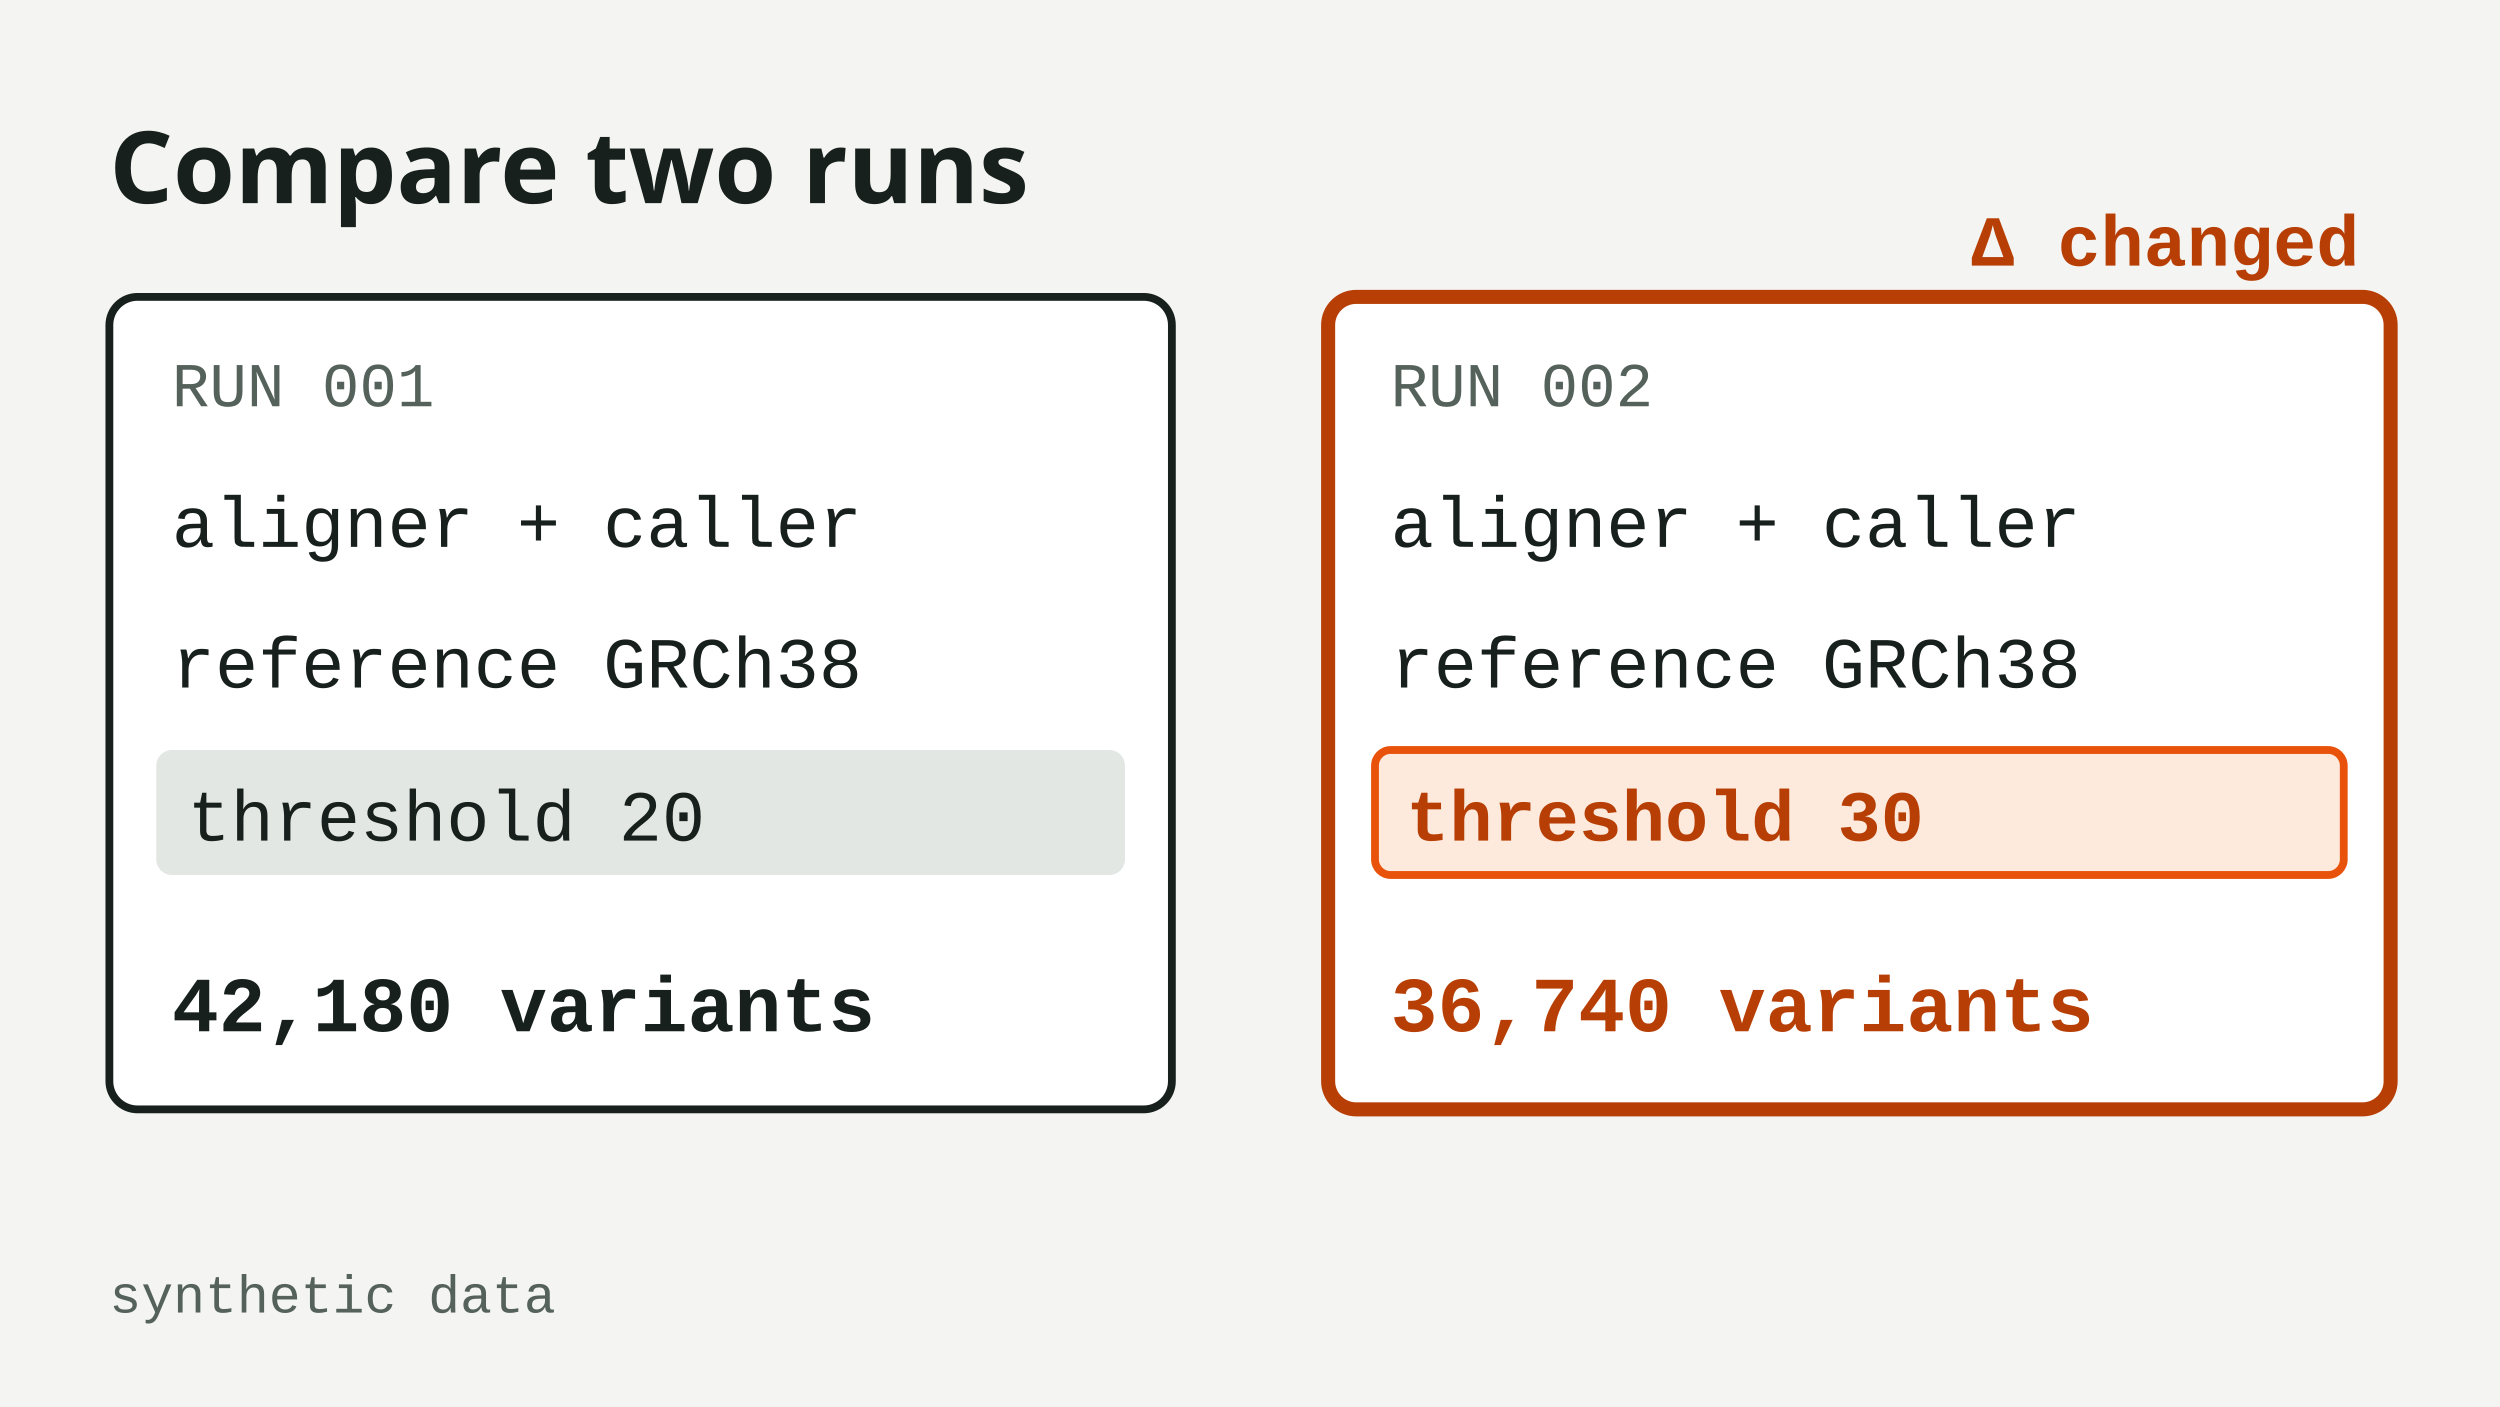
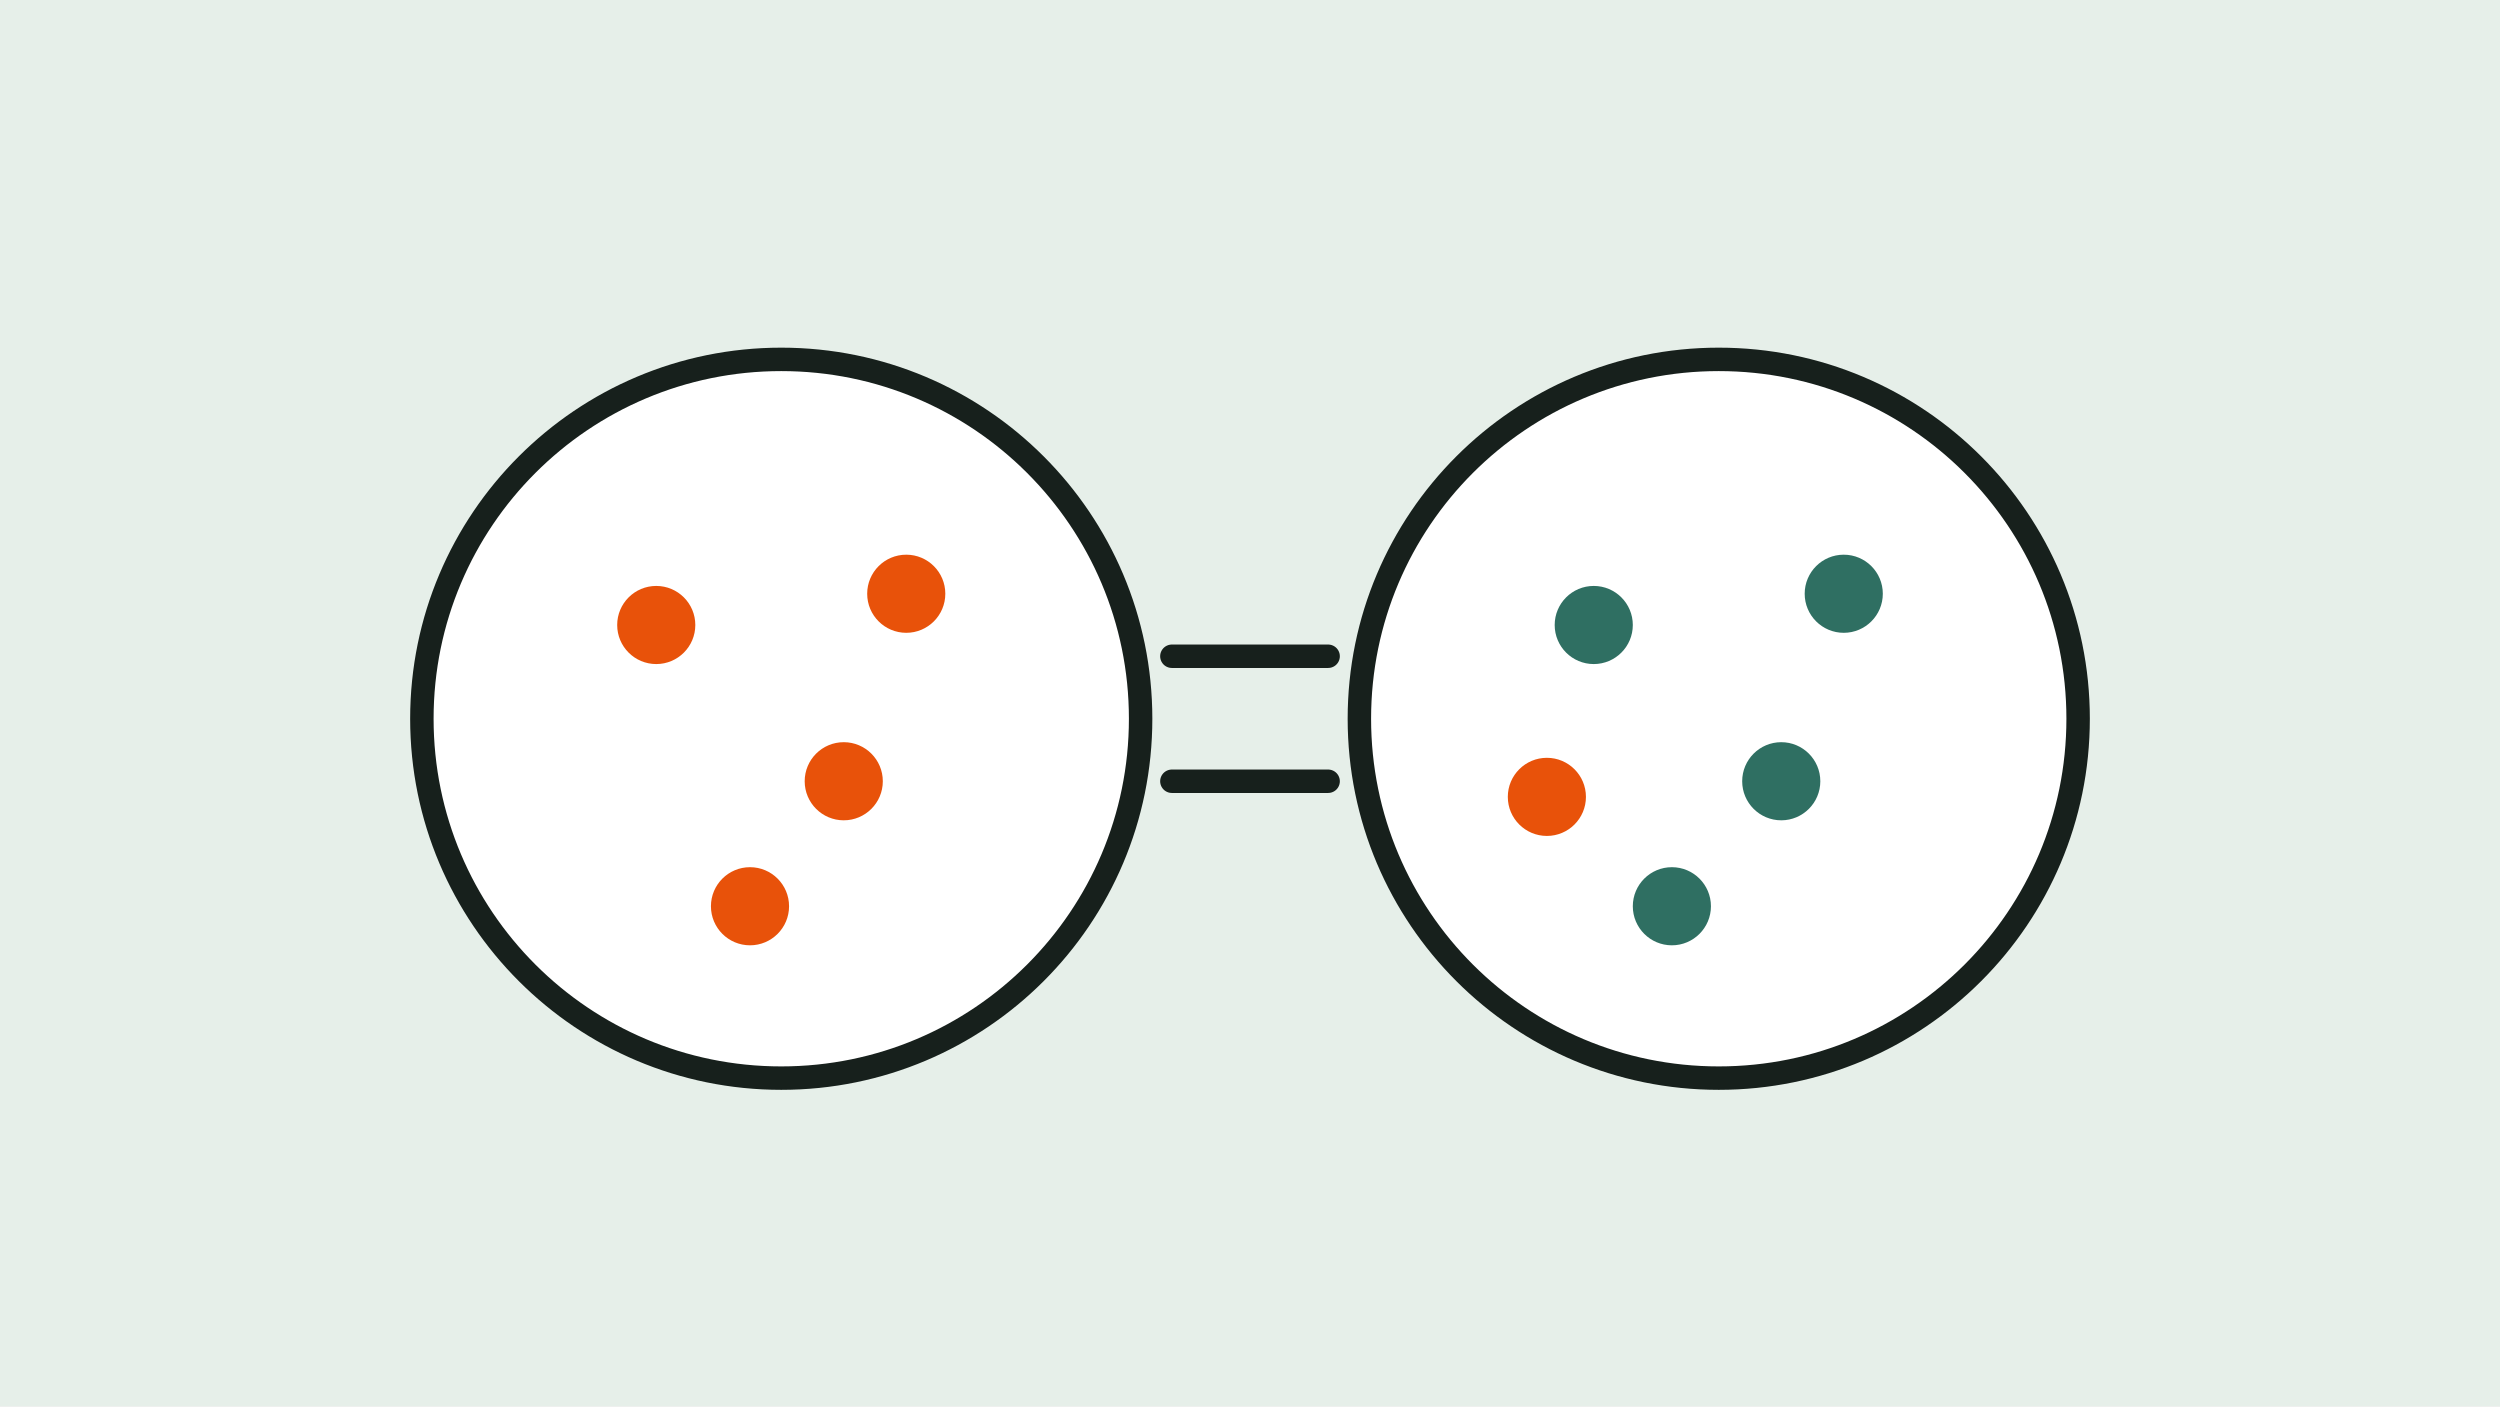
- <svg xmlns="http://www.w3.org/2000/svg" viewBox="0 0 1600 900" width="1600" height="900" font-family="ui-monospace,Menlo,Consolas,'Liberation Mono',monospace">
-   <rect width="1600" height="900" fill="#f4f5f2" />
-   <g stroke="#17201c" stroke-width="5" fill="#fff">
-     <rect x="70" y="190" width="680" height="520" rx="18" />
-     <rect x="850" y="190" width="680" height="520" rx="18" />
+ <svg xmlns="http://www.w3.org/2000/svg" viewBox="0 0 320 180" width="1600" height="900">
+   <rect width="320" height="180" fill="#e6efe9" />
+   <circle cx="100" cy="92" r="46" fill="#fff" stroke="#17201c" stroke-width="3" />
+   <circle cx="220" cy="92" r="46" fill="#fff" stroke="#17201c" stroke-width="3" />
+   <g fill="#e8520a">
+     <circle cx="84" cy="80" r="5" />
+     <circle cx="108" cy="100" r="5" />
+     <circle cx="96" cy="116" r="5" />
+     <circle cx="116" cy="76" r="5" />
  </g>
-   <rect x="850" y="190" width="680" height="520" rx="18" fill="none" stroke="#b73f05" stroke-width="9" />
-   <g fill="#55625b" font-size="40">
-     <text x="110" y="260">RUN 001</text>
-     <text x="890" y="260">RUN 002</text>
+   <g fill="#2f6f62">
+     <circle cx="204" cy="80" r="5" />
+     <circle cx="228" cy="100" r="5" />
+     <circle cx="214" cy="116" r="5" />
+     <circle cx="236" cy="76" r="5" />
+     <circle cx="198" cy="102" r="5" fill="#e8520a" />
  </g>
-   <g fill="#17201c" font-size="46">
-     <text x="110" y="350">aligner + caller</text>
-     <text x="890" y="350">aligner + caller</text>
-     <text x="110" y="440">reference GRCh38</text>
-     <text x="890" y="440">reference GRCh38</text>
-   </g>
-   <rect x="100" y="480" width="620" height="80" rx="10" fill="#e3e7e3" />
-   <rect x="880" y="480" width="620" height="80" rx="10" fill="#fdeadd" stroke="#e8520a" stroke-width="5" />
-   <text x="120" y="538" fill="#17201c" font-size="46">threshold 20</text>
-   <text x="900" y="538" fill="#b73f05" font-size="46" font-weight="700">threshold 30</text>
-   <text x="110" y="660" fill="#17201c" font-size="50" font-weight="700">42,180 variants</text>
-   <text x="890" y="660" fill="#b73f05" font-size="50" font-weight="700">36,740 variants</text>
-   <text x="1510" y="170" fill="#b73f05" font-size="46" font-weight="700" text-anchor="end">Δ changed</text>
-   <text x="70" y="130" fill="#17201c" font-size="64" font-weight="700" font-family="sans-serif">Compare two runs</text>
-   <text x="70" y="840" fill="#55625b" font-size="34">synthetic data</text>
+   <path d="M150 84 h20 M150 100 h20" stroke="#17201c" stroke-width="3" stroke-linecap="round" />
</svg>
